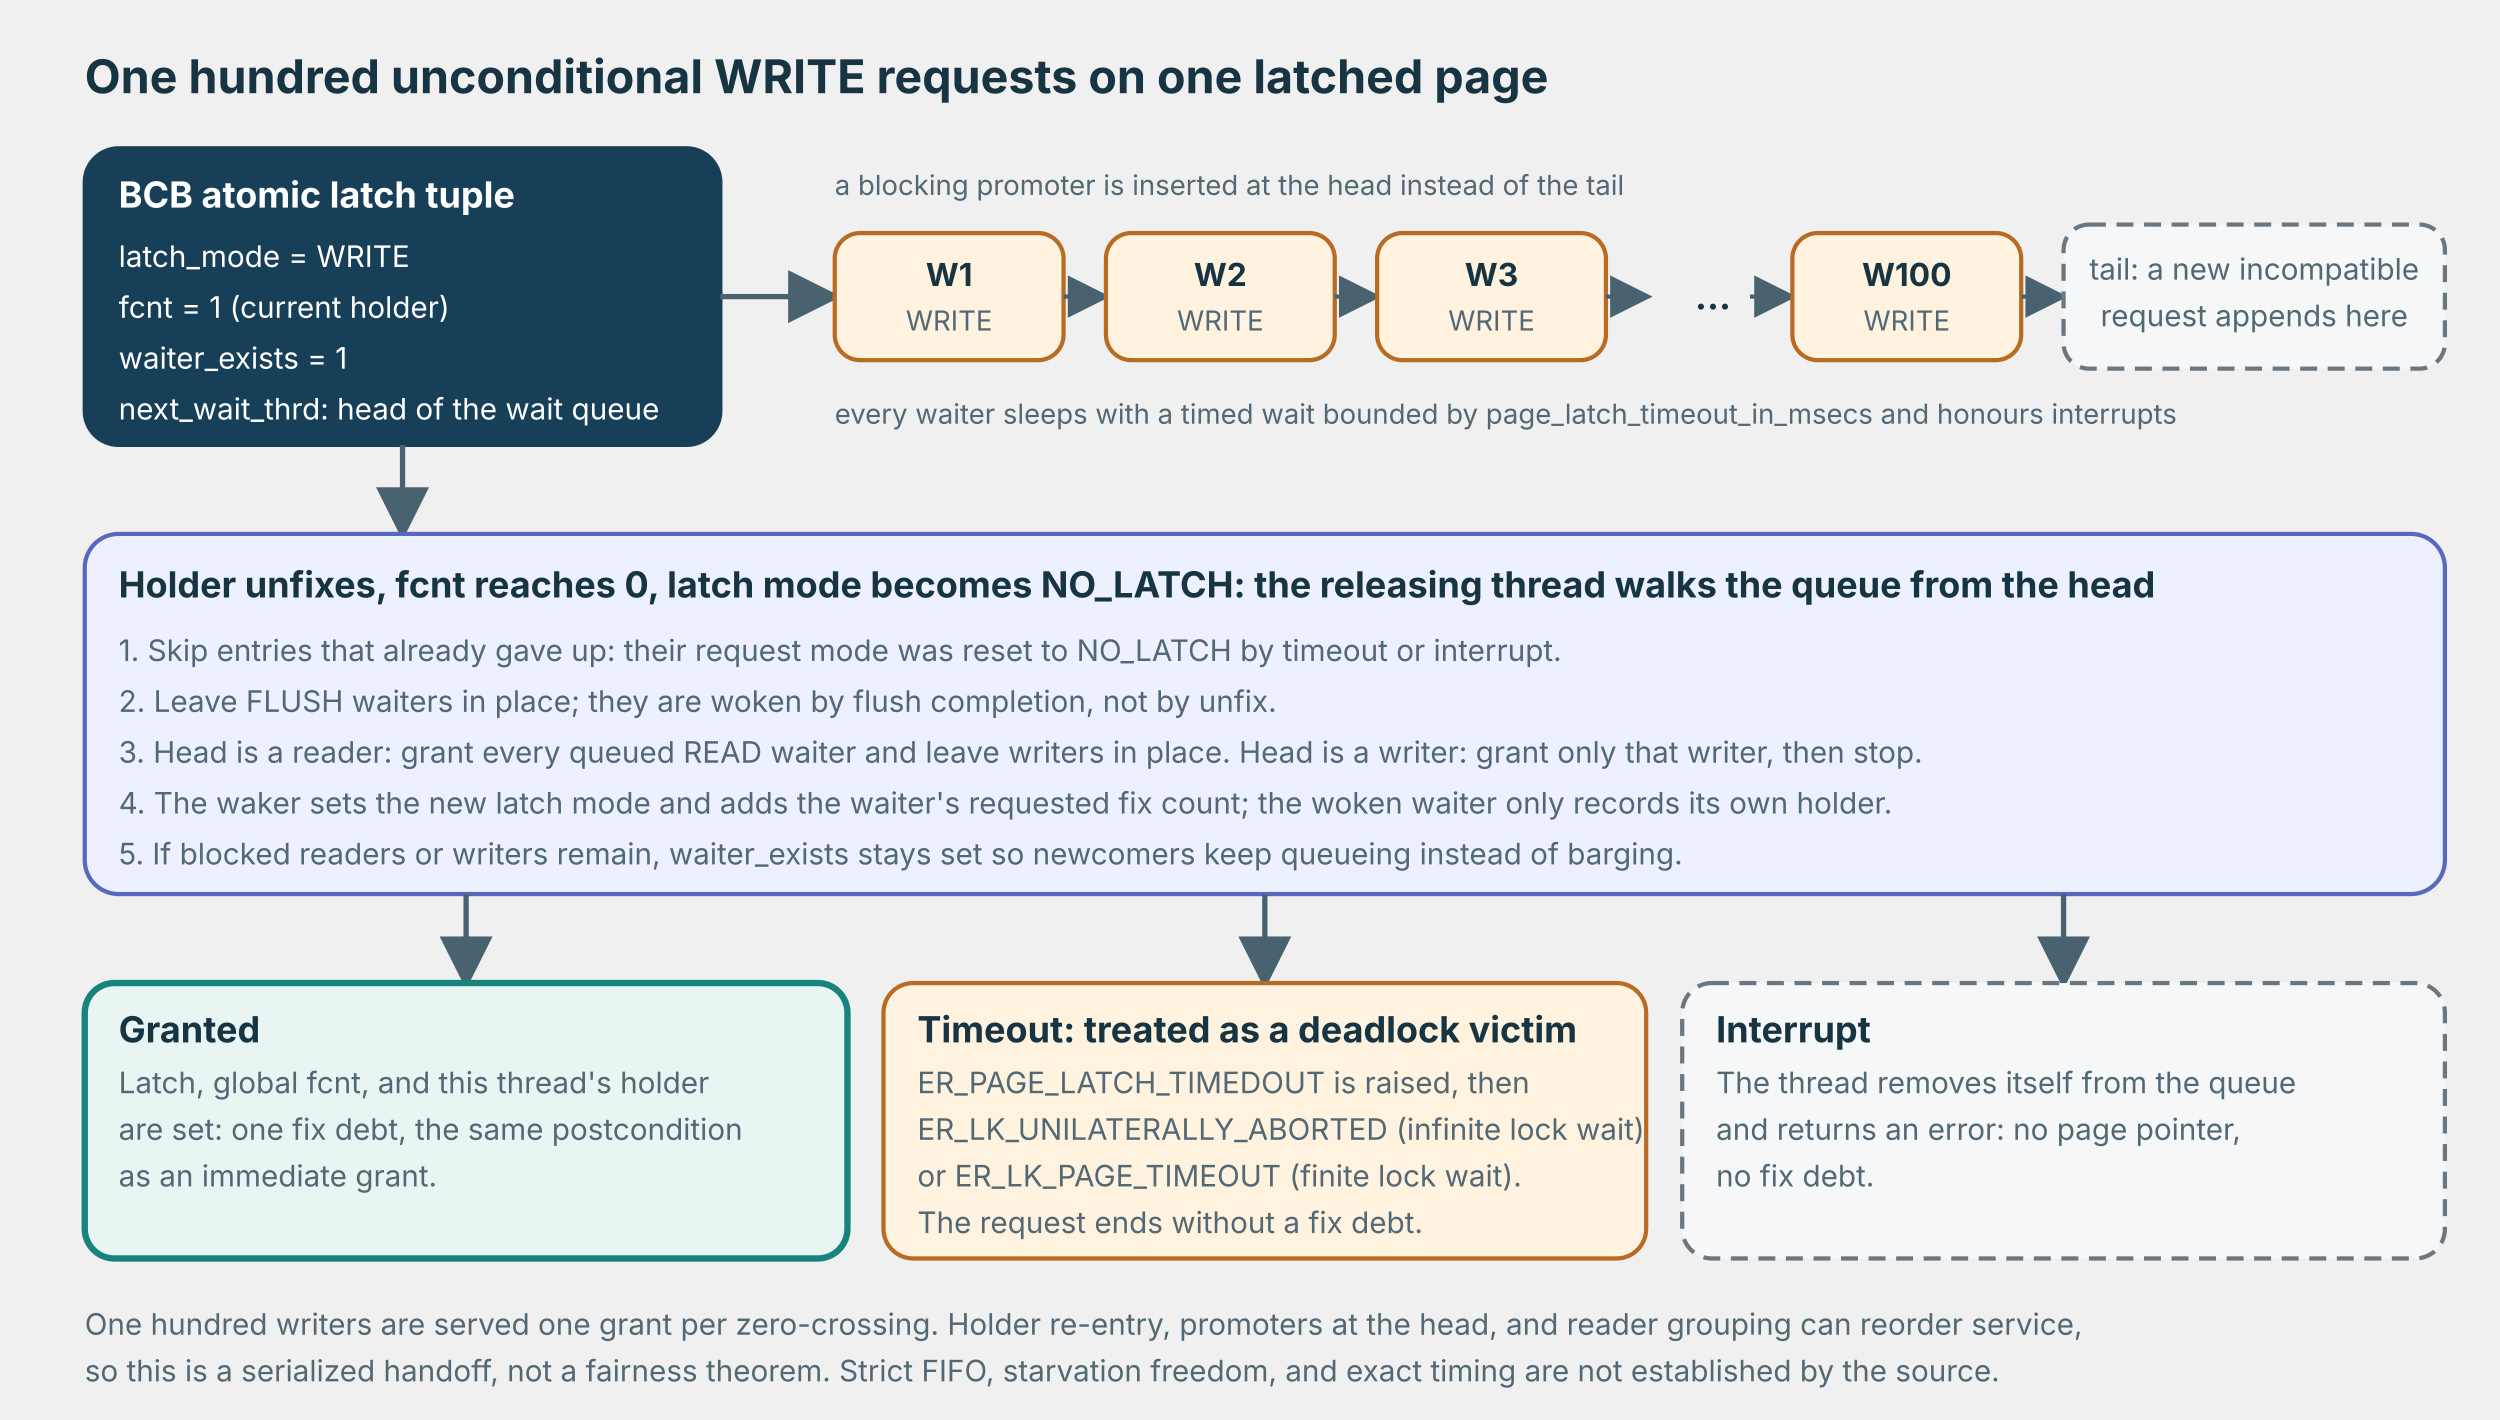
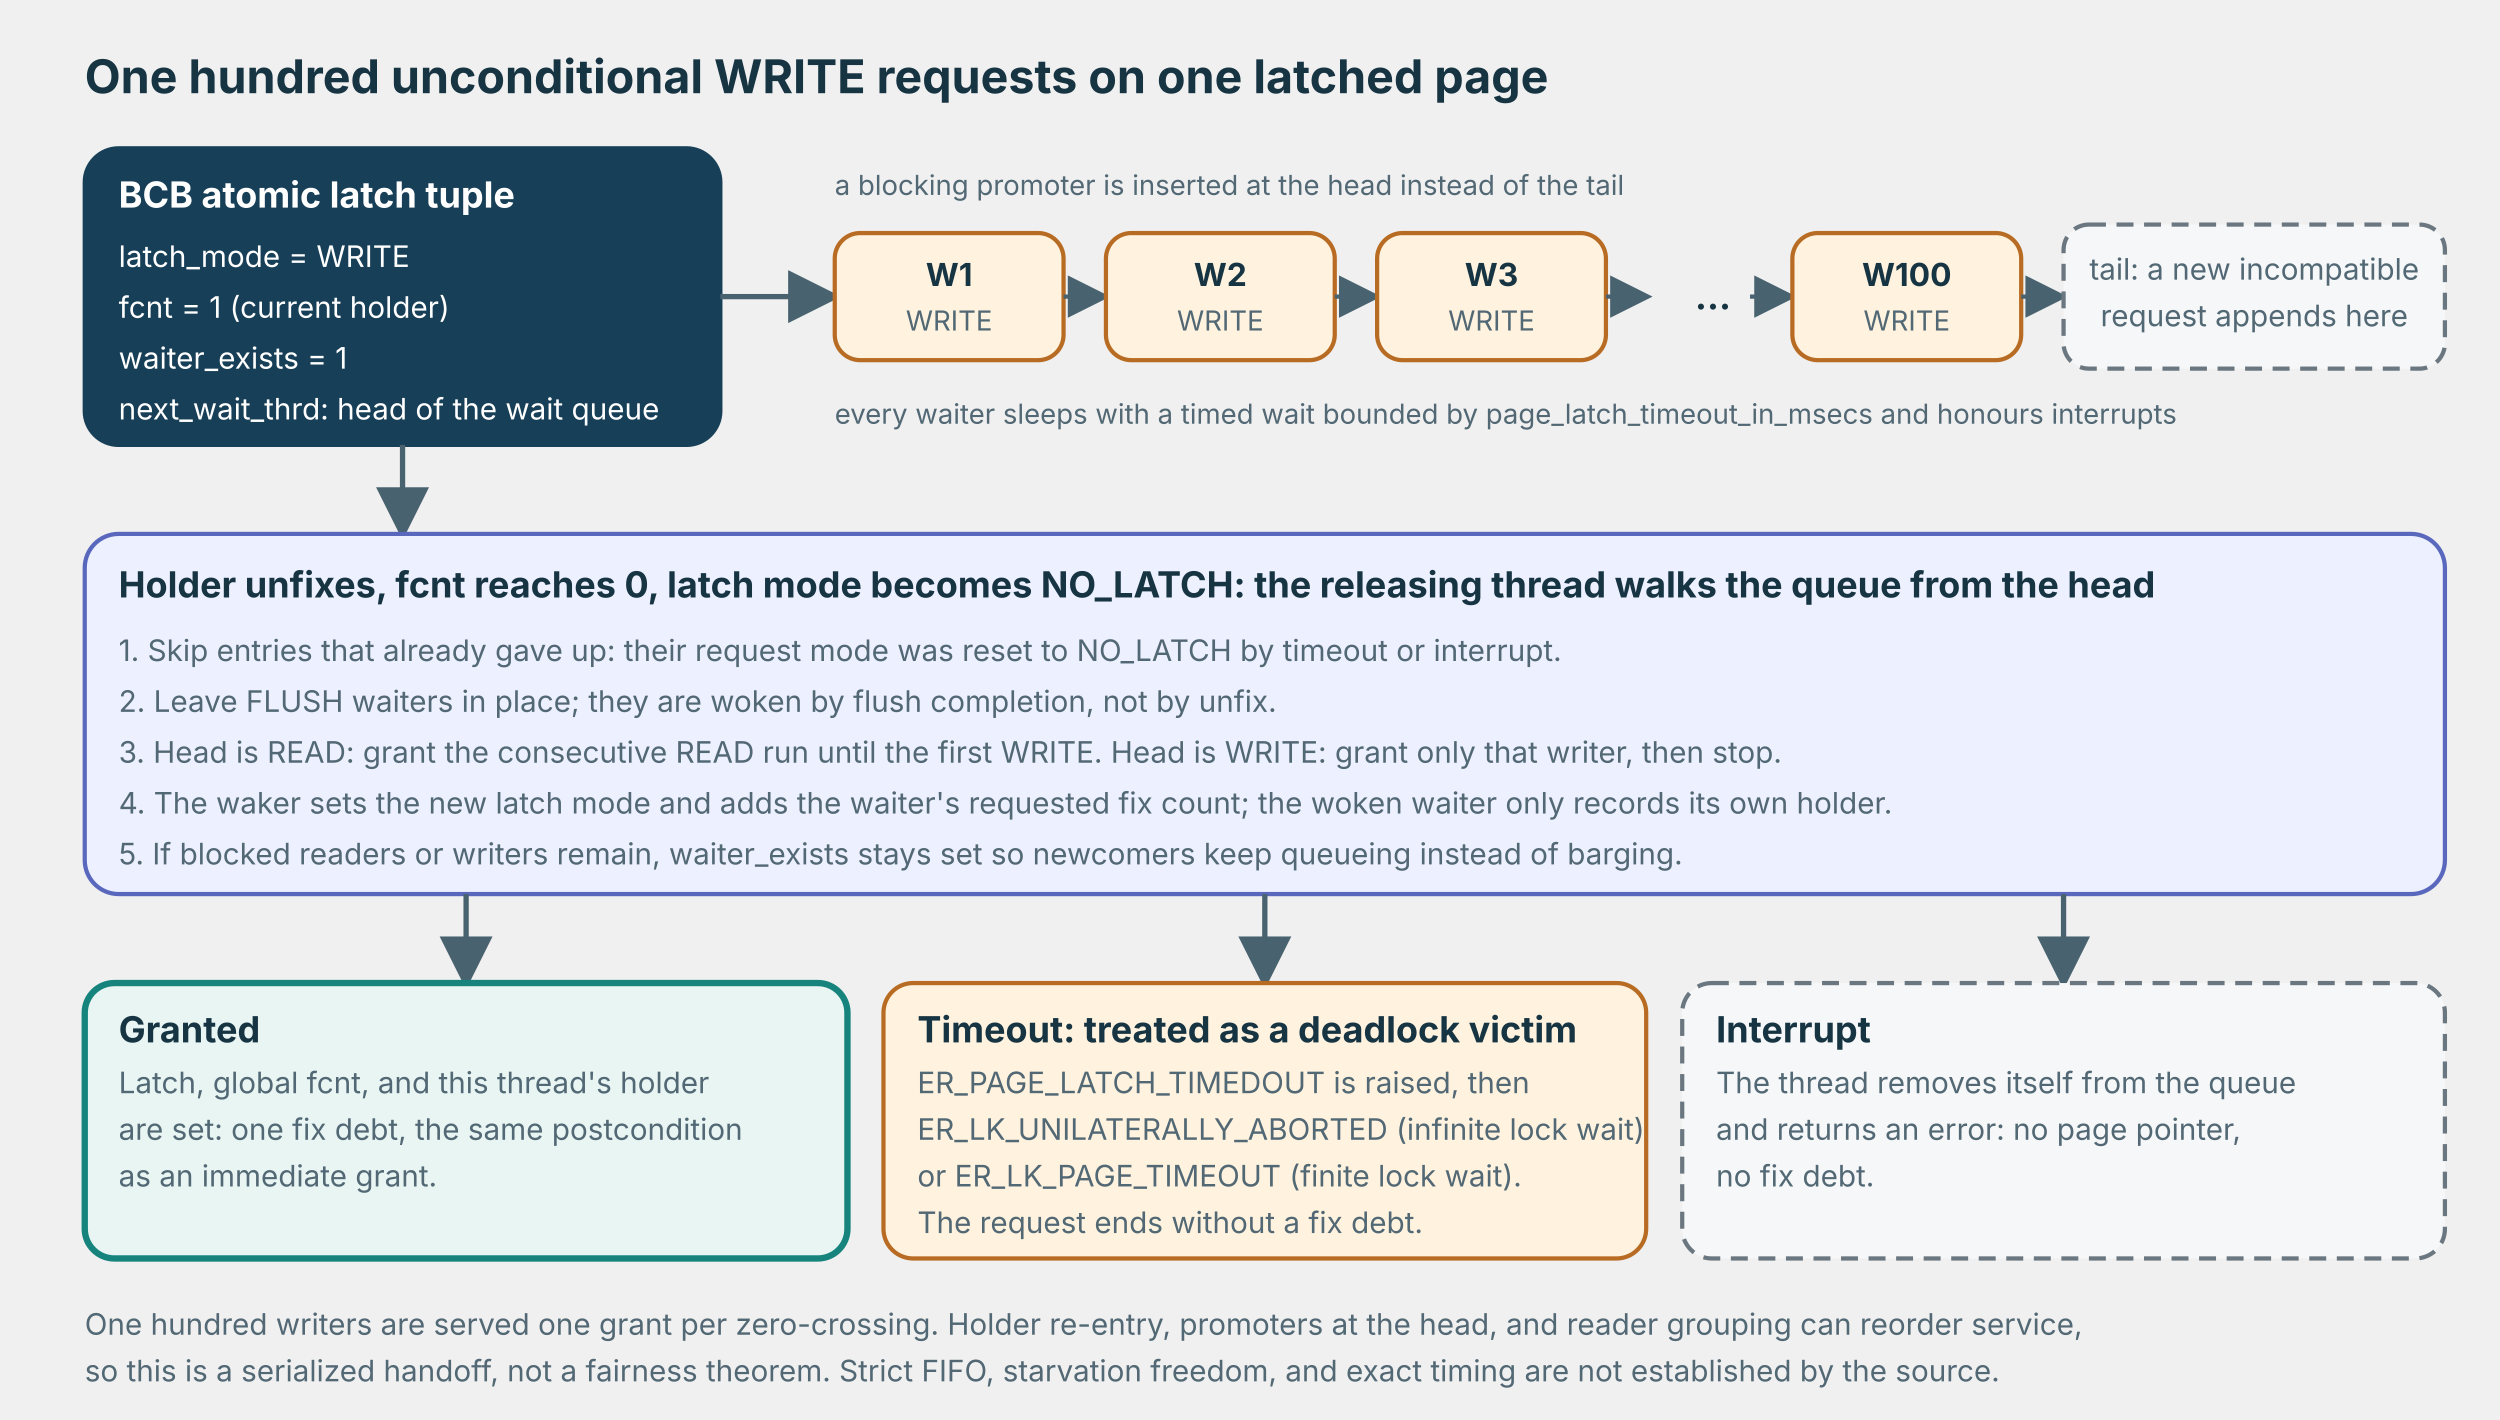
<svg xmlns="http://www.w3.org/2000/svg" width="1180" height="670" viewBox="0 0 1180 670" role="img" aria-labelledby="title desc">
  <defs>
    <marker id="arrow" markerWidth="10" markerHeight="10" refX="8" refY="5" orient="auto">
      <path d="M0,0 L10,5 L0,10 z" fill="#48626f" />
    </marker>
    <style>
      .bcb{fill:#173f57;stroke:#173f57;stroke-width:2}.q{fill:#fff3df;stroke:#b86b22;stroke-width:2}.qtail{fill:#f6f7f8;stroke:#6b7780;stroke-width:2;stroke-dasharray:8 5}.rule{fill:#edf0ff;stroke:#5968bd;stroke-width:2}.ok{fill:#e8f5f3;stroke:#16847d;stroke-width:3}.warn{fill:#fff3df;stroke:#b86b22;stroke-width:2}.none{fill:#f6f7f8;stroke:#6b7780;stroke-width:2;stroke-dasharray:8 5}.t{font:700 22px Inter,Arial,sans-serif;fill:#173443}.h{font:700 17px Inter,Arial,sans-serif;fill:#173443}.s{font:14px Inter,Arial,sans-serif;fill:#526874}.tiny{font:13px Inter,Arial,sans-serif;fill:#526874}.w{fill:#fff}.wt{font:700 15px Inter,Arial,sans-serif;fill:#173443}.line{fill:none;stroke:#48626f;stroke-width:2.5;marker-end:url(#arrow)}.thin{fill:none;stroke:#48626f;stroke-width:2;marker-end:url(#arrow)}
    </style>
  </defs>
  <text x="40" y="44" class="t">One hundred unconditional WRITE requests on one latched page</text>
  <rect x="40" y="70" rx="16" width="300" height="140" class="bcb" />
  <text x="56" y="98" class="h w">BCB atomic latch tuple</text>
  <text x="56" y="126" class="s w">latch_mode = WRITE</text>
  <text x="56" y="150" class="s w">fcnt = 1 (current holder)</text>
  <text x="56" y="174" class="s w">waiter_exists = 1</text>
  <text x="56" y="198" class="s w">next_wait_thrd: head of the wait queue</text>
  <path d="M340 140 H392" class="line" />
  <rect x="394" y="110" rx="12" width="108" height="60" class="q" />
  <text x="448" y="135" text-anchor="middle" class="wt">W1</text>
  <text x="448" y="156" text-anchor="middle" class="tiny">WRITE</text>
  <path d="M502 140 H520" class="thin" />
  <rect x="522" y="110" rx="12" width="108" height="60" class="q" />
  <text x="576" y="135" text-anchor="middle" class="wt">W2</text>
  <text x="576" y="156" text-anchor="middle" class="tiny">WRITE</text>
  <path d="M630 140 H648" class="thin" />
  <rect x="650" y="110" rx="12" width="108" height="60" class="q" />
  <text x="704" y="135" text-anchor="middle" class="wt">W3</text>
  <text x="704" y="156" text-anchor="middle" class="tiny">WRITE</text>
  <path d="M758 140 H776" class="thin" />
  <text x="800" y="146" class="h">...</text>
  <path d="M826 140 H844" class="thin" />
  <rect x="846" y="110" rx="12" width="108" height="60" class="q" />
  <text x="900" y="135" text-anchor="middle" class="wt">W100</text>
  <text x="900" y="156" text-anchor="middle" class="tiny">WRITE</text>
  <path d="M954 140 H972" class="thin" />
  <rect x="974" y="106" rx="12" width="180" height="68" class="qtail" />
  <text x="1064" y="132" text-anchor="middle" class="s">tail: a new incompatible</text>
  <text x="1064" y="154" text-anchor="middle" class="s">request appends here</text>
  <text x="394" y="92" class="tiny">a blocking promoter is inserted at the head instead of the tail</text>
  <text x="394" y="200" class="tiny">every waiter sleeps with a timed wait bounded by page_latch_timeout_in_msecs and honours interrupts</text>
  <path d="M190 210 V250" class="line" />
  <rect x="40" y="252" rx="16" width="1114" height="170" class="rule" />
  <text x="56" y="282" class="h">Holder unfixes, fcnt reaches 0, latch mode becomes NO_LATCH: the releasing thread walks the queue from the head</text>
  <text x="56" y="312" class="s">1. Skip entries that already gave up: their request mode was reset to NO_LATCH by timeout or interrupt.</text>
  <text x="56" y="336" class="s">2. Leave FLUSH waiters in place; they are woken by flush completion, not by unfix.</text>
-   <text x="56" y="360" class="s">3. Head is a reader: grant every queued READ waiter and leave writers in place. Head is a writer: grant only that writer, then stop.</text>
+   <text x="56" y="360" class="s">3. Head is READ: grant the consecutive READ run until the first WRITE. Head is WRITE: grant only that writer, then stop.</text>
  <text x="56" y="384" class="s">4. The waker sets the new latch mode and adds the waiter's requested fix count; the woken waiter only records its own holder.</text>
  <text x="56" y="408" class="s">5. If blocked readers or writers remain, waiter_exists stays set so newcomers keep queueing instead of barging.</text>
  <path d="M220 422 V462" class="line" />
  <path d="M597 422 V462" class="line" />
  <path d="M974 422 V462" class="line" />
  <rect x="40" y="464" rx="14" width="360" height="130" class="ok" />
  <text x="56" y="492" class="h">Granted</text>
  <text x="56" y="516" class="s">Latch, global fcnt, and this thread's holder</text>
  <text x="56" y="538" class="s">are set: one fix debt, the same postcondition</text>
  <text x="56" y="560" class="s">as an immediate grant.</text>
  <rect x="417" y="464" rx="14" width="360" height="130" class="warn" />
  <text x="433" y="492" class="h">Timeout: treated as a deadlock victim</text>
  <text x="433" y="516" class="s">ER_PAGE_LATCH_TIMEDOUT is raised, then</text>
  <text x="433" y="538" class="s">ER_LK_UNILATERALLY_ABORTED (infinite lock wait)</text>
  <text x="433" y="560" class="s">or ER_LK_PAGE_TIMEOUT (finite lock wait).</text>
  <text x="433" y="582" class="s">The request ends without a fix debt.</text>
  <rect x="794" y="464" rx="14" width="360" height="130" class="none" />
  <text x="810" y="492" class="h">Interrupt</text>
  <text x="810" y="516" class="s">The thread removes itself from the queue</text>
  <text x="810" y="538" class="s">and returns an error: no page pointer,</text>
  <text x="810" y="560" class="s">no fix debt.</text>
  <text x="40" y="630" class="s">One hundred writers are served one grant per zero-crossing. Holder re-entry, promoters at the head, and reader grouping can reorder service,</text>
  <text x="40" y="652" class="s">so this is a serialized handoff, not a fairness theorem. Strict FIFO, starvation freedom, and exact timing are not established by the source.</text>
</svg>
